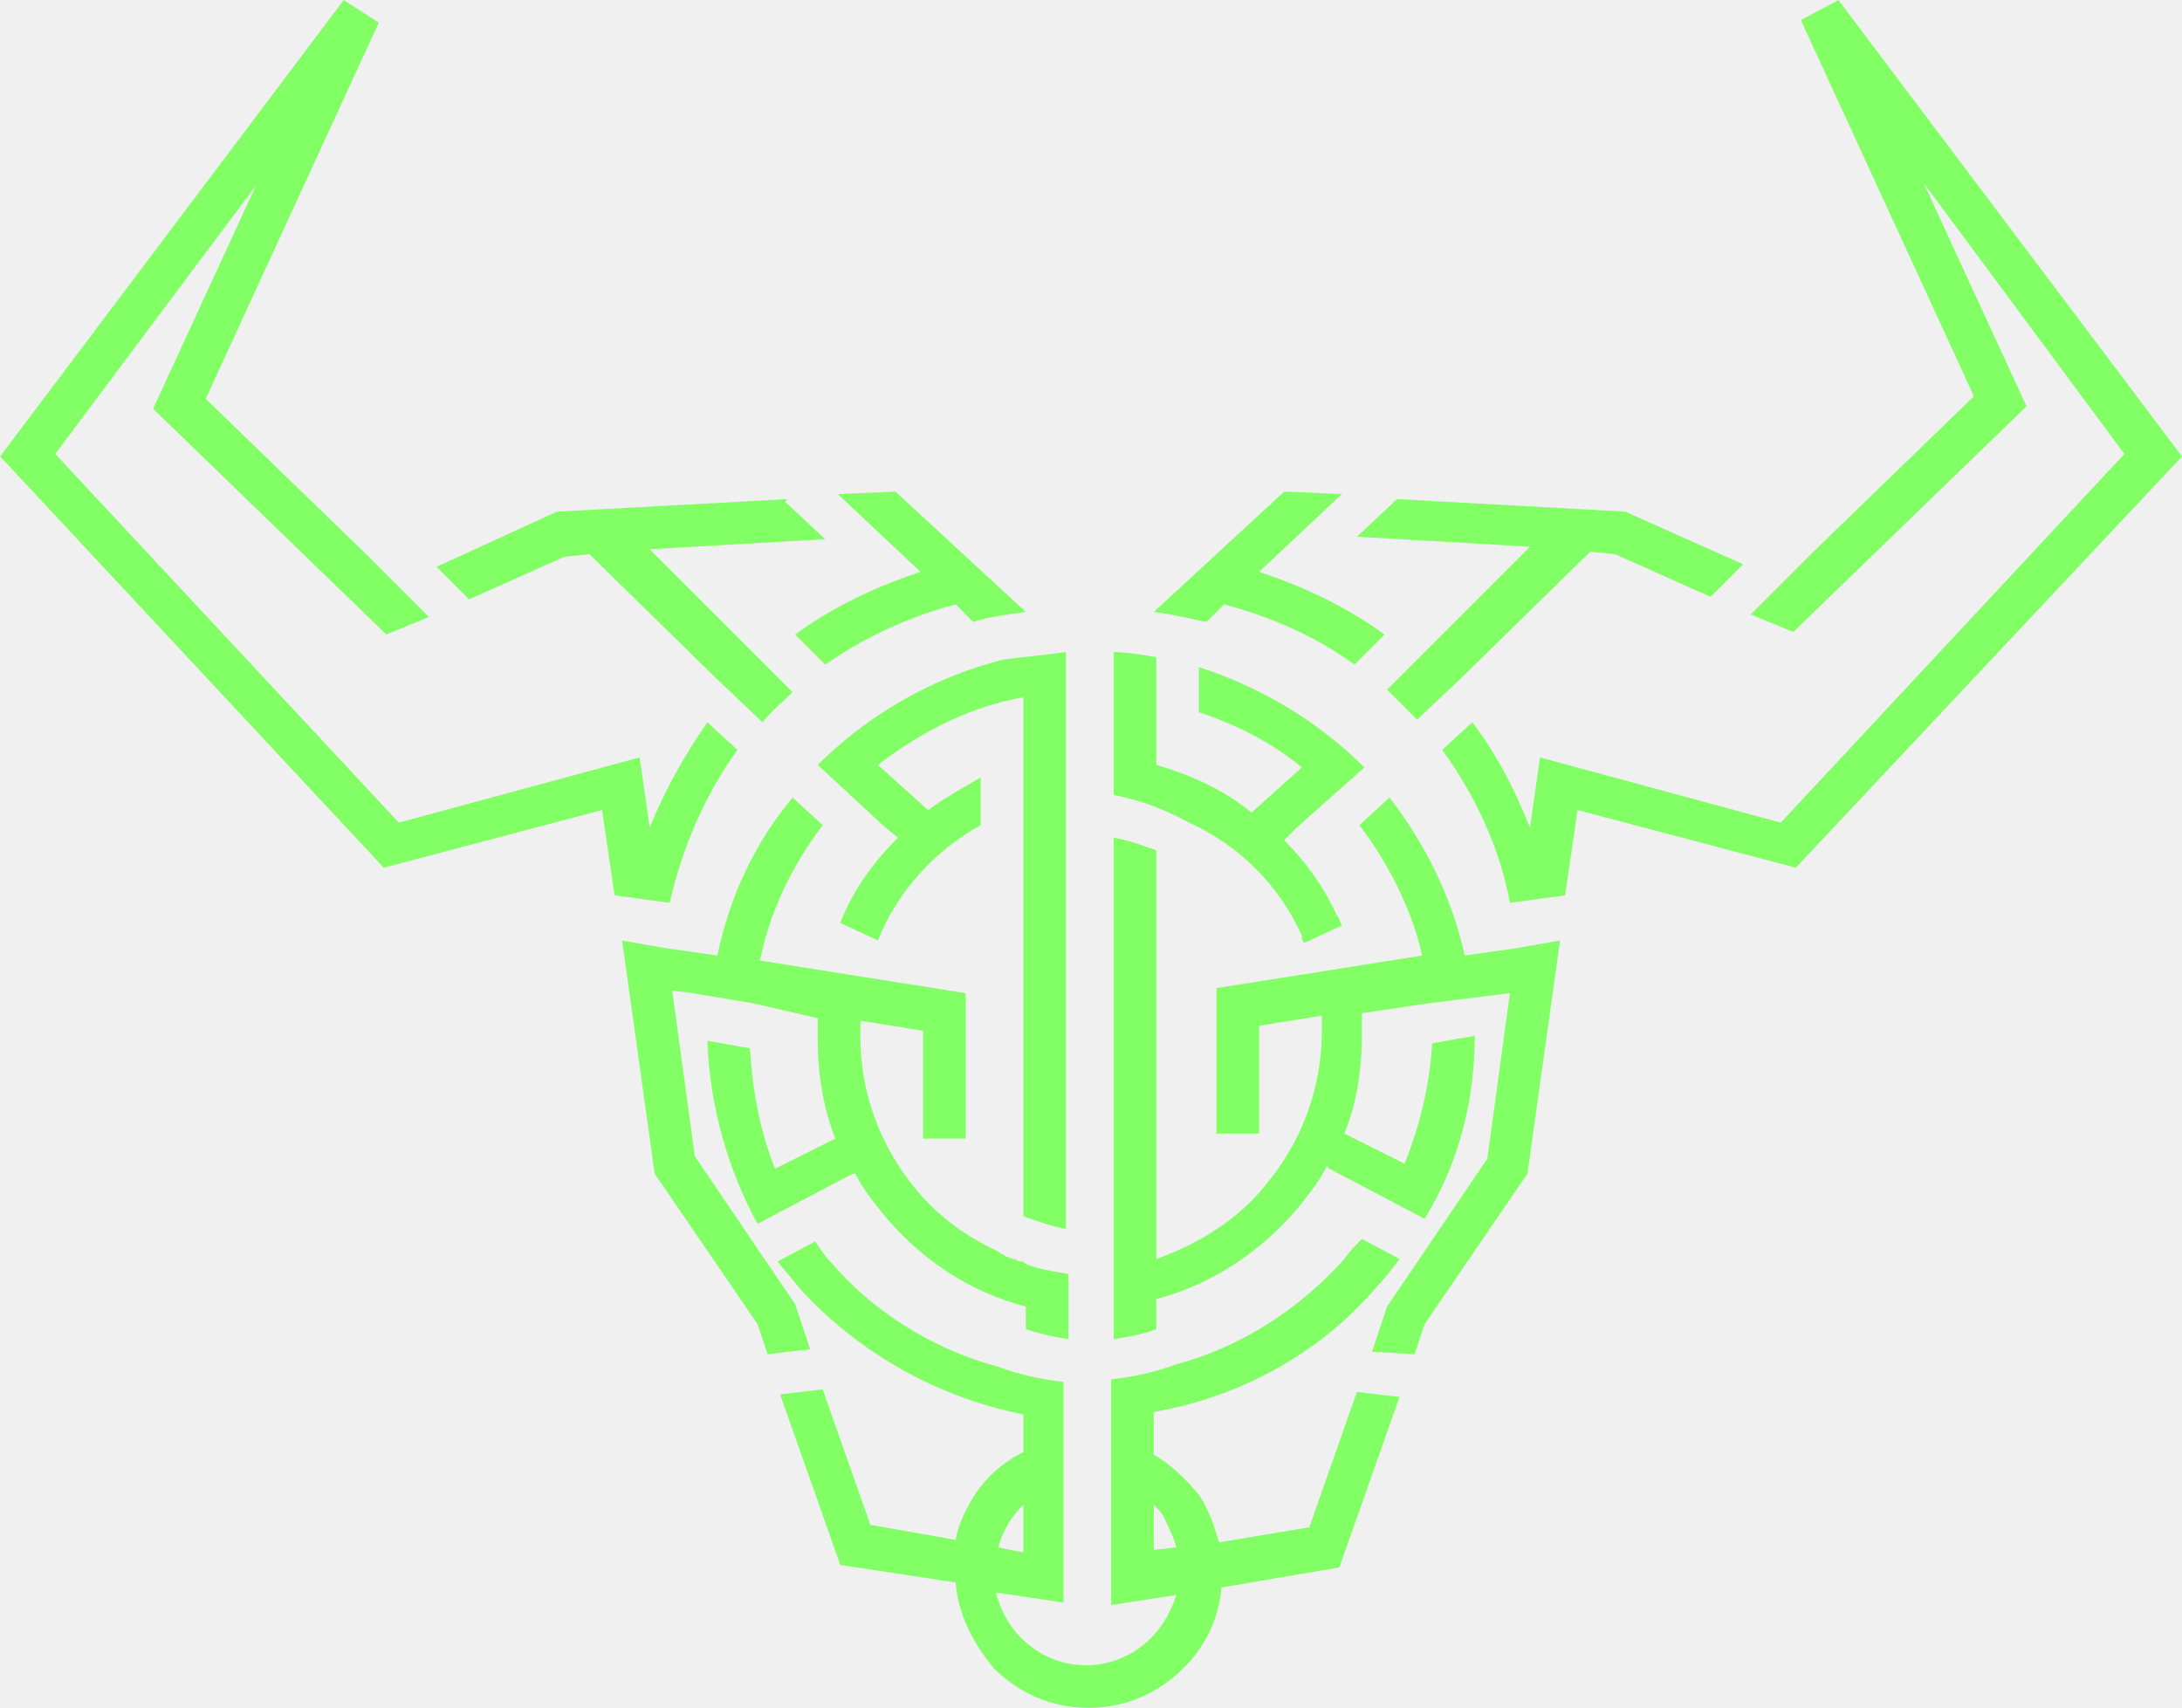
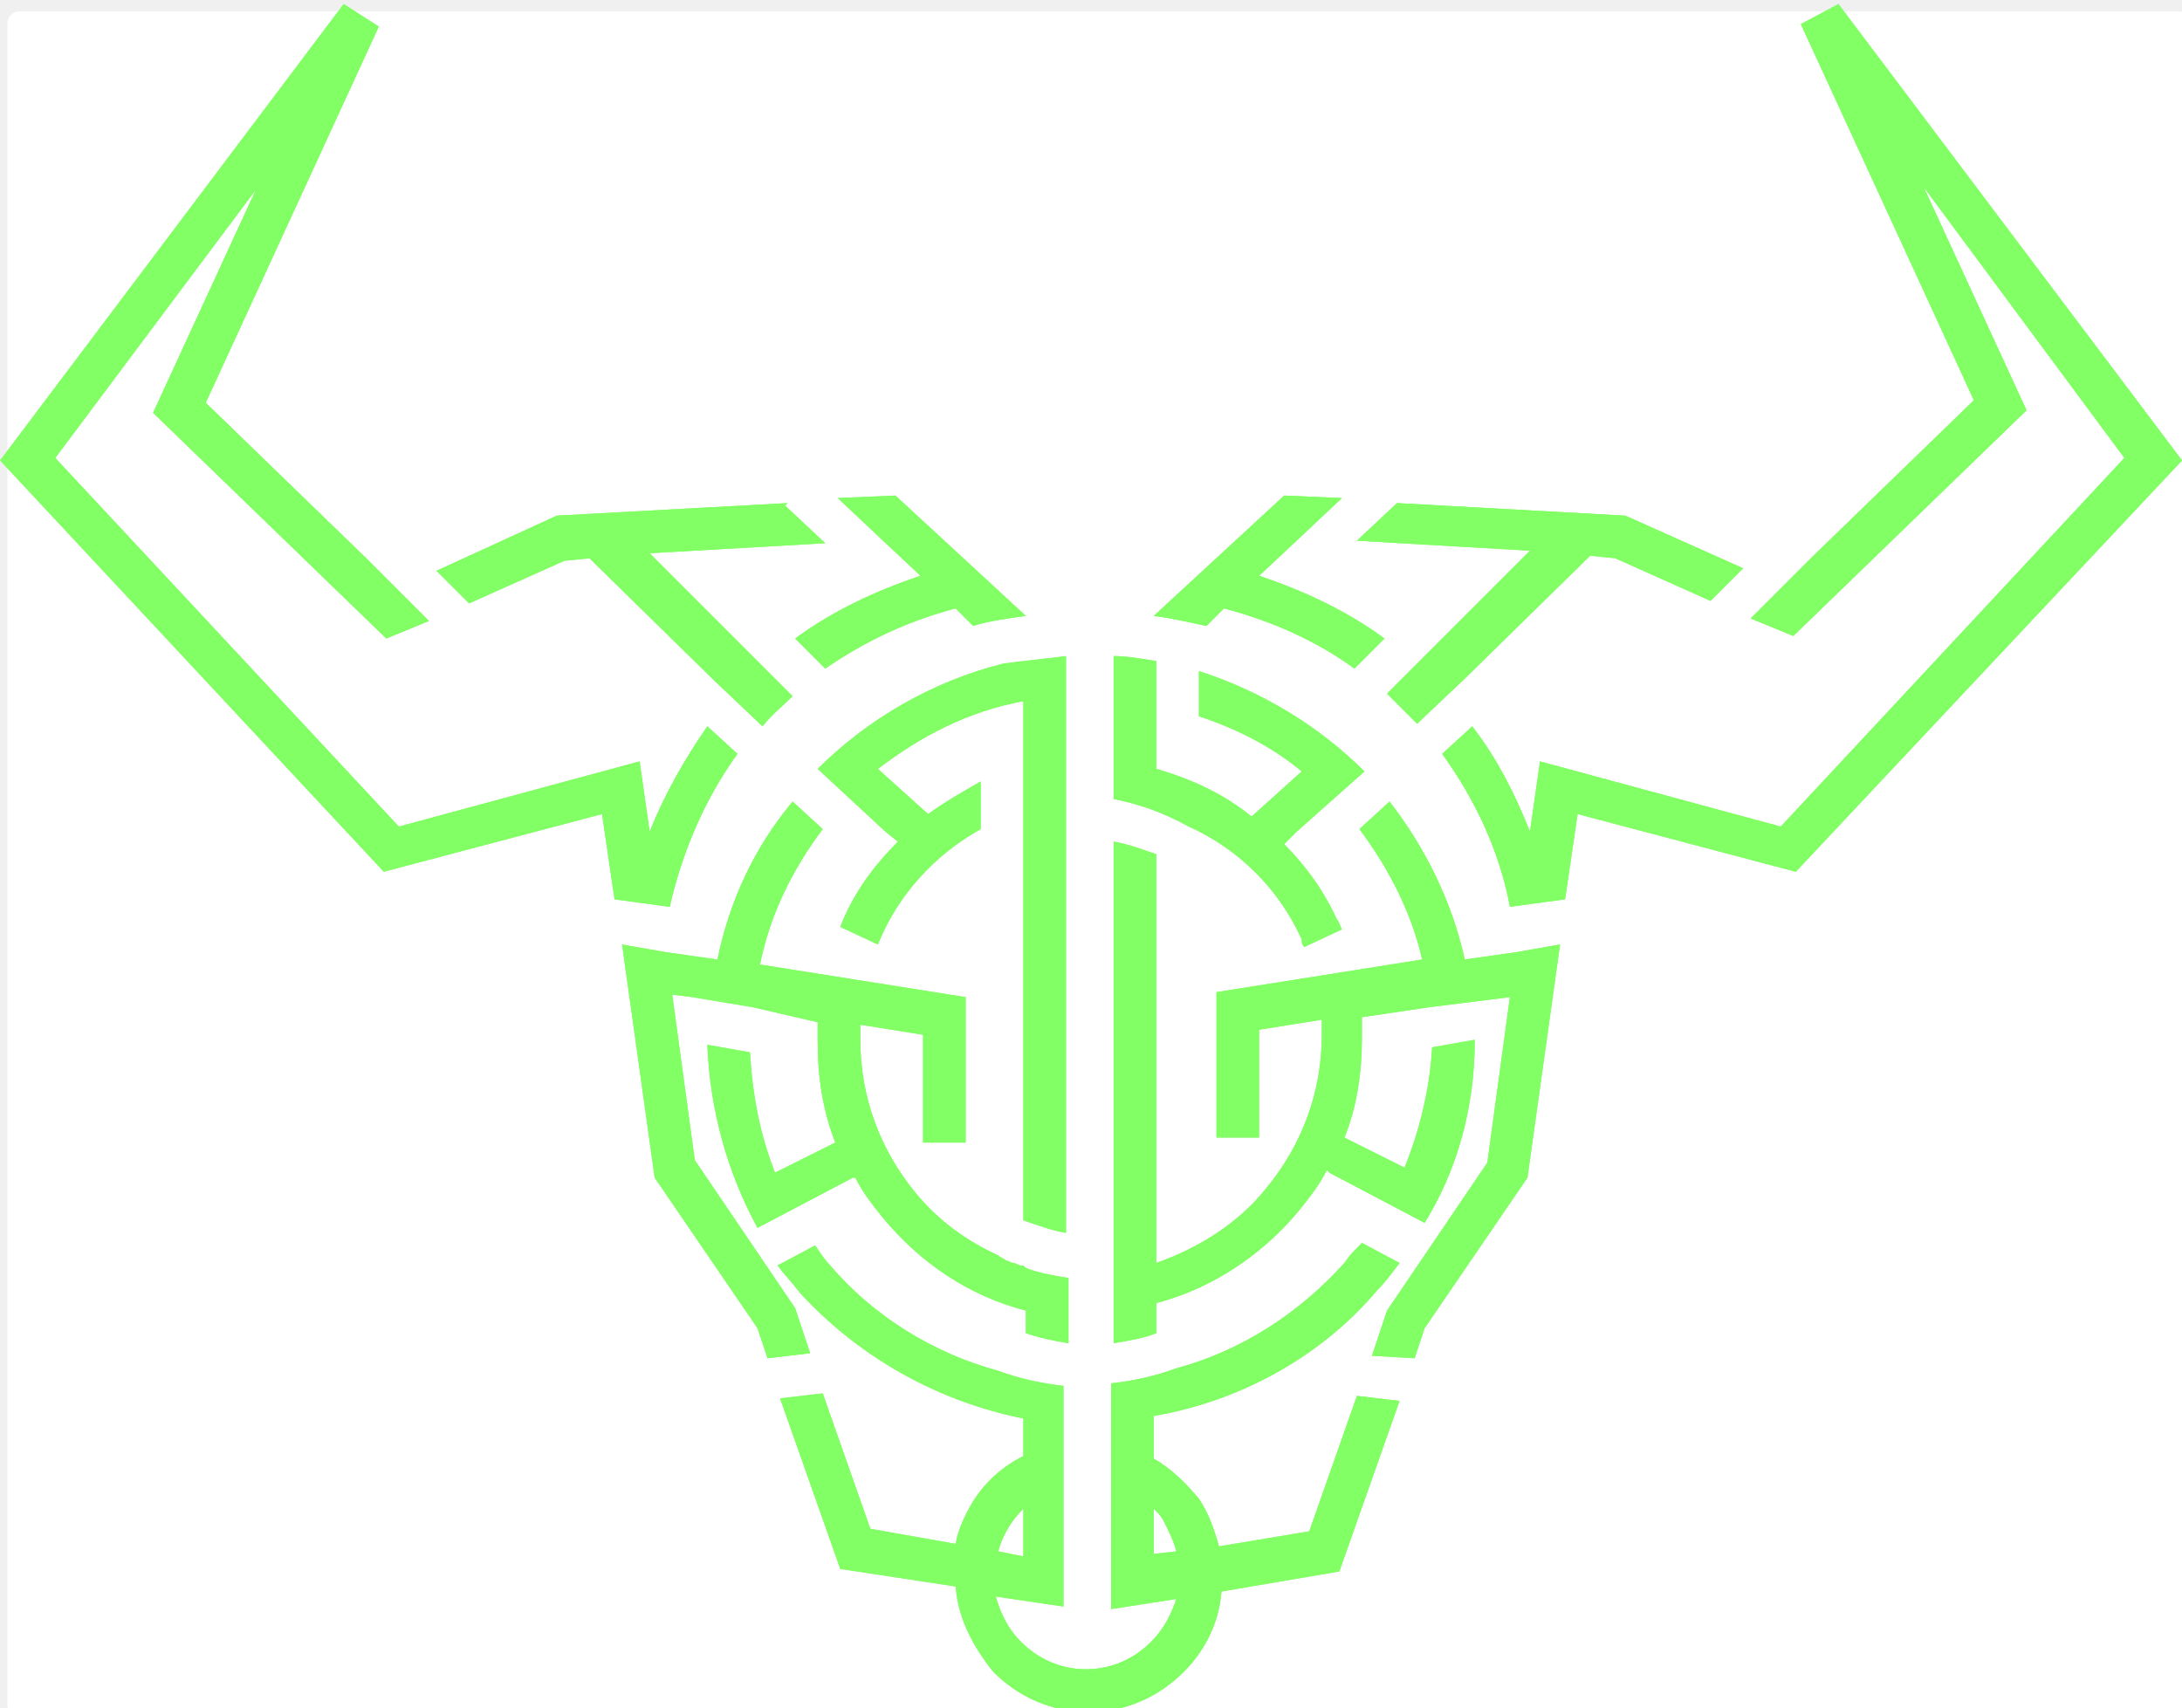
- <svg xmlns="http://www.w3.org/2000/svg" width="87" height="68.1" version="1.1" viewBox="0 0 23.019 18.018">
+ <svg xmlns="http://www.w3.org/2000/svg" xmlns:xlink="http://www.w3.org/1999/xlink" width="87" height="68.1" version="1.1" viewBox="0 0 23.019 18.018">
  <defs>
    <filter id="filter1030" x="-5.2413e-5" y="-6.6959e-5" width="1" height="1" color-interpolation-filters="sRGB">
      <feGaussianBlur stdDeviation="0.002" />
    </filter>
-     <filter id="filter1030-5" x="-5.2413e-5" y="-6.6959e-5" width="1" height="1" color-interpolation-filters="sRGB">
-       <feGaussianBlur stdDeviation="0.002" />
-     </filter>
  </defs>
-   <g transform="translate(-91.567 -50.976)">
-     <g id="Page-1_1_" transform="matrix(.26458 0 0 .26458 91.568 50.976)" fill="#82ff65" filter="url(#filter1030)">
-       <g id="full_1_" fill="#82ff65">
-         <path id="Combined-Shape_1_" class="st1" d="m38.1 63.1-4.6-0.7-2.4-6.8 1.7-0.2 1.9 5.4 3.4 0.6c0.1-0.6 0.4-1.2 0.7-1.7 0.5-0.8 1.2-1.4 2-1.8v-1.5c-3.5-0.7-6.6-2.5-8.9-5-0.3-0.4-0.6-0.7-0.9-1.1l1.5-0.8c0.2 0.3 0.4 0.6 0.6 0.8 1.7 2 4.1 3.5 6.7 4.2 0.8 0.3 1.7 0.5 2.6 0.6v8.8l-2.7-0.4c0.2 0.7 0.5 1.3 1 1.8 0.7 0.7 1.6 1.1 2.6 1.1s1.9-0.4 2.6-1.1c0.5-0.5 0.8-1.1 1-1.7l-2.6 0.4v-9c0.9-0.1 1.8-0.3 2.6-0.6 2.6-0.7 4.9-2.2 6.7-4.2 0.2-0.3 0.4-0.5 0.7-0.8l1.5 0.8c-0.3 0.4-0.6 0.8-0.9 1.1-2.2 2.6-5.4 4.4-8.9 5v1.7c0.7 0.4 1.3 1 1.8 1.6 0.4 0.6 0.6 1.2 0.8 1.9l3.6-0.6 1.9-5.4 1.7 0.2-2.4 6.8-4.7 0.8c-0.1 1.3-0.7 2.4-1.5 3.2-1 1-2.3 1.6-3.8 1.6s-2.8-0.6-3.8-1.6c-0.8-1-1.4-2.1-1.5-3.4zm2.8-3.2c-0.2 0.2-0.4 0.4-0.6 0.7s-0.4 0.7-0.5 1.1l1 0.2v-2zm6 1.8c-0.1-0.4-0.3-0.8-0.5-1.2-0.1-0.2-0.2-0.3-0.4-0.5v1.8zm26.4-61.7 13.7 18.2-15.4 16.4-8.7-2.3-0.5 3.4-2.2 0.3c-0.4-2.2-1.4-4.3-2.7-6.1l1.2-1.1c1 1.3 1.7 2.7 2.3 4.2l0.4-2.8 9.6 2.6 13.7-14.7-8-10.8 4.1 8.9-9.3 9-1.7-0.7 2.5-2.5 6.4-6.2-6.9-15zm-27.3 24.4 5.2-4.8 2.3 0.1-1.7 1.6-1.6 1.5c1.8 0.6 3.5 1.4 5 2.5l-1.2 1.2c-1.5-1.1-3.3-1.9-5.2-2.4l-0.7 0.7c-0.5-0.1-1.3-0.3-2.1-0.4zm9.7-4.5 9.1 0.5 4.7 2.1-1.3 1.3-3.8-1.7-1-0.1-5 4.9-1.9 1.8-1.2-1.2 5.7-5.7-6.9-0.4zm-11.3 11.8v-5.7c0.5 0 1.1 0.1 1.7 0.2v4.3c1.4 0.4 2.7 1 3.8 1.9l2-1.8c-1.2-1-2.6-1.7-4.1-2.2v-1.8c2.5 0.8 4.8 2.2 6.6 4l-2.7 2.4-0.5 0.5c0.9 0.9 1.6 1.9 2.1 3 0.1 0.1 0.1 0.2 0.2 0.4l-1.5 0.7c-0.1-0.1-0.1-0.2-0.1-0.3-0.9-2-2.5-3.6-4.5-4.5-1.1-0.6-2-0.9-3-1.1zm9.8 1.2 1.2-1.1c1.4 1.8 2.5 4 3 6.3l2.1-0.3 1.7-0.3-1.3 9.3-4.1 6-0.4 1.2-1.7-0.1 0.6-1.8 4-5.9 0.9-6.6-3.2 0.4-2.7 0.4v0.8c0 1.4-0.2 2.8-0.7 4l2.4 1.2c0.6-1.5 1-3.1 1.1-4.8l1.7-0.3c0 2.7-0.7 5.2-2 7.3l-3.8-2-0.1-0.1c-0.3 0.6-0.7 1.1-1.1 1.6-1.4 1.7-3.4 3.1-5.7 3.7v1.2c-0.5 0.2-1.1 0.3-1.7 0.4v-20c0.6 0.1 1.1 0.3 1.7 0.5v16.3c1.7-0.6 3.3-1.6 4.4-3 1.4-1.7 2.2-3.8 2.2-6.1v-0.6l-2.5 0.4v4.3h-1.7v-5.8l8.2-1.3c-0.4-1.8-1.3-3.6-2.5-5.2zm-40.5-32.9 1.4 0.9-6.9 15 6.4 6.2 2.5 2.5-1.7 0.7-9.3-9 4.1-8.9-8 10.7 13.7 14.7 9.6-2.6 0.4 2.8c0.6-1.5 1.4-2.9 2.3-4.2l1.2 1.1c-1.3 1.8-2.2 3.9-2.7 6.1l-2.2-0.3-0.5-3.4-8.7 2.3-15.3-16.4zm19.7 19.7 2.3-0.1 5.2 4.8c-0.7 0.1-1.5 0.2-2.1 0.4l-0.7-0.7c-1.9 0.5-3.6 1.3-5.2 2.4l-1.2-1.2c1.5-1.1 3.2-1.9 5-2.5l-1.6-1.5zm-11.2 0.7 9.2-0.5-0.1 0.1 1.6 1.5-7 0.4 5.7 5.7c-0.4 0.4-0.8 0.7-1.2 1.2l-1.9-1.8-5-4.9-1 0.1-3.8 1.7-1.3-1.3zm17.8 5.9c0.7-0.1 1.8-0.2 2.5-0.3v23c-0.6-0.1-1.1-0.3-1.7-0.5v-20.7c-2.2 0.4-4.1 1.4-5.8 2.7l2 1.8c0.7-0.5 1.4-0.9 2.1-1.3v1.9c-1.8 1-3.3 2.6-4.1 4.6l-1.5-0.7c0.5-1.3 1.3-2.4 2.3-3.4l-0.5-0.4-2.7-2.5c2-2 4.6-3.5 7.4-4.2zm-11.4 11.8c0.5-2.4 1.5-4.5 3-6.3l1.2 1.1c-1.2 1.6-2.1 3.4-2.5 5.4l8.2 1.3v5.8h-1.7v-4.3l-2.5-0.4v0.6c0 2.3 0.8 4.4 2.2 6.1 0.9 1.1 2 1.9 3.3 2.5 0.1 0.1 0.2 0.1 0.3 0.2 0.1 0 0.2 0.1 0.3 0.1s0.2 0.1 0.3 0.1 0.1 0 0.2 0.1c0.5 0.2 1.1 0.3 1.7 0.4v2.6c-0.6-0.1-1.1-0.2-1.7-0.4v-0.9c-2.3-0.6-4.2-1.9-5.7-3.7-0.4-0.5-0.8-1-1.1-1.6h-0.1l-3.8 2c-1.2-2.2-1.9-4.7-2-7.3l1.7 0.3c0.1 1.7 0.4 3.3 1 4.8l2.4-1.2c-0.5-1.3-0.7-2.6-0.7-4v-0.8l-2.6-0.6-2.4-0.4-0.8-0.1 0.9 6.6 4 5.9 0.6 1.8-1.7 0.2-0.4-1.2-4.1-6-1.3-9.3 1.7 0.3z" fill="#82ff65" />
-       </g>
+   <rect x=".204" y=".247" width="22.797" height="17.737" ry="0" fill="#fff" stroke="#fff" stroke-linejoin="round" stroke-width=".252" />
+   <g id="Page-1_1_" transform="matrix(.26458 0 0 .26458 .00099998 .04216)" fill="#82ff65" filter="url(#filter1030)">
+     <g id="full_1_" fill="#82ff65">
+       <path id="Combined-Shape_1_" class="st1" d="m38.1 63.1-4.6-0.7-2.4-6.8 1.7-0.2 1.9 5.4 3.4 0.6c0.1-0.6 0.4-1.2 0.7-1.7 0.5-0.8 1.2-1.4 2-1.8v-1.5c-3.5-0.7-6.6-2.5-8.9-5-0.3-0.4-0.6-0.7-0.9-1.1l1.5-0.8c0.2 0.3 0.4 0.6 0.6 0.8 1.7 2 4.1 3.5 6.7 4.2 0.8 0.3 1.7 0.5 2.6 0.6v8.8l-2.7-0.4c0.2 0.7 0.5 1.3 1 1.8 0.7 0.7 1.6 1.1 2.6 1.1s1.9-0.4 2.6-1.1c0.5-0.5 0.8-1.1 1-1.7l-2.6 0.4v-9c0.9-0.1 1.8-0.3 2.6-0.6 2.6-0.7 4.9-2.2 6.7-4.2 0.2-0.3 0.4-0.5 0.7-0.8l1.5 0.8c-0.3 0.4-0.6 0.8-0.9 1.1-2.2 2.6-5.4 4.4-8.9 5v1.7c0.7 0.4 1.3 1 1.8 1.6 0.4 0.6 0.6 1.2 0.8 1.9l3.6-0.6 1.9-5.4 1.7 0.2-2.4 6.8-4.7 0.8c-0.1 1.3-0.7 2.4-1.5 3.2-1 1-2.3 1.6-3.8 1.6s-2.8-0.6-3.8-1.6c-0.8-1-1.4-2.1-1.5-3.4zm2.8-3.2c-0.2 0.2-0.4 0.4-0.6 0.7s-0.4 0.7-0.5 1.1l1 0.2v-2zm6 1.8c-0.1-0.4-0.3-0.8-0.5-1.2-0.1-0.2-0.2-0.3-0.4-0.5v1.8zm26.4-61.7 13.7 18.2-15.4 16.4-8.7-2.3-0.5 3.4-2.2 0.3c-0.4-2.2-1.4-4.3-2.7-6.1l1.2-1.1c1 1.3 1.7 2.7 2.3 4.2l0.4-2.8 9.6 2.6 13.7-14.7-8-10.8 4.1 8.9-9.3 9-1.7-0.7 2.5-2.5 6.4-6.2-6.9-15zm-27.3 24.4 5.2-4.8 2.3 0.1-1.7 1.6-1.6 1.5c1.8 0.6 3.5 1.4 5 2.5l-1.2 1.2c-1.5-1.1-3.3-1.9-5.2-2.4l-0.7 0.7c-0.5-0.1-1.3-0.3-2.1-0.4zm9.7-4.5 9.1 0.5 4.7 2.1-1.3 1.3-3.8-1.7-1-0.1-5 4.9-1.9 1.8-1.2-1.2 5.7-5.7-6.9-0.4zm-11.3 11.8v-5.7c0.5 0 1.1 0.1 1.7 0.2v4.3c1.4 0.4 2.7 1 3.8 1.9l2-1.8c-1.2-1-2.6-1.7-4.1-2.2v-1.8c2.5 0.8 4.8 2.2 6.6 4l-2.7 2.4-0.5 0.5c0.9 0.9 1.6 1.9 2.1 3 0.1 0.1 0.1 0.2 0.2 0.4l-1.5 0.7c-0.1-0.1-0.1-0.2-0.1-0.3-0.9-2-2.5-3.6-4.5-4.5-1.1-0.6-2-0.9-3-1.1zm9.8 1.2 1.2-1.1c1.4 1.8 2.5 4 3 6.3l2.1-0.3 1.7-0.3-1.3 9.3-4.1 6-0.4 1.2-1.7-0.1 0.6-1.8 4-5.9 0.9-6.6-3.2 0.4-2.7 0.4v0.8c0 1.4-0.2 2.8-0.7 4l2.4 1.2c0.6-1.5 1-3.1 1.1-4.8l1.7-0.3c0 2.7-0.7 5.2-2 7.3l-3.8-2-0.1-0.1c-0.3 0.6-0.7 1.1-1.1 1.6-1.4 1.7-3.4 3.1-5.7 3.7v1.2c-0.5 0.2-1.1 0.3-1.7 0.4v-20c0.6 0.1 1.1 0.3 1.7 0.5v16.3c1.7-0.6 3.3-1.6 4.4-3 1.4-1.7 2.2-3.8 2.2-6.1v-0.6l-2.5 0.4v4.3h-1.7v-5.8l8.2-1.3c-0.4-1.8-1.3-3.6-2.5-5.2zm-40.5-32.9 1.4 0.9-6.9 15 6.4 6.2 2.5 2.5-1.7 0.7-9.3-9 4.1-8.9-8 10.7 13.7 14.7 9.6-2.6 0.4 2.8c0.6-1.5 1.4-2.9 2.3-4.2l1.2 1.1c-1.3 1.8-2.2 3.9-2.7 6.1l-2.2-0.3-0.5-3.4-8.7 2.3-15.3-16.4zm19.7 19.7 2.3-0.1 5.2 4.8c-0.7 0.1-1.5 0.2-2.1 0.4l-0.7-0.7c-1.9 0.5-3.6 1.3-5.2 2.4l-1.2-1.2c1.5-1.1 3.2-1.9 5-2.5l-1.6-1.5zm-11.2 0.7 9.2-0.5-0.1 0.1 1.6 1.5-7 0.4 5.7 5.7c-0.4 0.4-0.8 0.7-1.2 1.2l-1.9-1.8-5-4.9-1 0.1-3.8 1.7-1.3-1.3zm17.8 5.9c0.7-0.1 1.8-0.2 2.5-0.3v23c-0.6-0.1-1.1-0.3-1.7-0.5v-20.7c-2.2 0.4-4.1 1.4-5.8 2.7l2 1.8c0.7-0.5 1.4-0.9 2.1-1.3v1.9c-1.8 1-3.3 2.6-4.1 4.6l-1.5-0.7c0.5-1.3 1.3-2.4 2.3-3.4l-0.5-0.4-2.7-2.5c2-2 4.6-3.5 7.4-4.2zm-11.4 11.8c0.5-2.4 1.5-4.5 3-6.3l1.2 1.1c-1.2 1.6-2.1 3.4-2.5 5.4l8.2 1.3v5.8h-1.7v-4.3l-2.5-0.4v0.6c0 2.3 0.8 4.4 2.2 6.1 0.9 1.1 2 1.9 3.3 2.5 0.1 0.1 0.2 0.1 0.3 0.2 0.1 0 0.2 0.1 0.3 0.1s0.2 0.1 0.3 0.1 0.1 0 0.2 0.1c0.5 0.2 1.1 0.3 1.7 0.4v2.6c-0.6-0.1-1.1-0.2-1.7-0.4v-0.9c-2.3-0.6-4.2-1.9-5.7-3.7-0.4-0.5-0.8-1-1.1-1.6h-0.1l-3.8 2c-1.2-2.2-1.9-4.7-2-7.3l1.7 0.3c0.1 1.7 0.4 3.3 1 4.8l2.4-1.2c-0.5-1.3-0.7-2.6-0.7-4v-0.8l-2.6-0.6-2.4-0.4-0.8-0.1 0.9 6.6 4 5.9 0.6 1.8-1.7 0.2-0.4-1.2-4.1-6-1.3-9.3 1.7 0.3z" fill="#82ff65" />
    </g>
-     <g fill="#3353e0">
-       <path d="m122.42 97.213v2.254l12.065 8.316 1.669-1.144z" />
-       <path d="m122.42 102.75v2.254l8.085 5.558 1.669-1.144z" />
-       <path d="m138.55 97.225v2.226l-4.38 3.048-1.632-1.169z" />
-       <path d="m138.55 102.82v2.226l-0.379 0.294-1.632-1.169z" />
-       <path d="m120.15 92.63h3.28l7.013 4.861 7.095-4.855 3.324-0.006-10.419 7.114z" />
-     </g>
-     <path class="st1" transform="matrix(.26458 0 0 .26458 128.98 50.308)" d="m38.1 63.1-4.6-0.7-2.4-6.8 1.7-0.2 1.9 5.4 3.4 0.6c0.1-0.6 0.4-1.2 0.7-1.7 0.5-0.8 1.2-1.4 2-1.8v-1.5c-3.5-0.7-6.6-2.5-8.9-5-0.3-0.4-0.6-0.7-0.9-1.1l1.5-0.8c0.2 0.3 0.4 0.6 0.6 0.8 1.7 2 4.1 3.5 6.7 4.2 0.8 0.3 1.7 0.5 2.6 0.6v8.8l-2.7-0.4c0.2 0.7 0.5 1.3 1 1.8 0.7 0.7 1.6 1.1 2.6 1.1s1.9-0.4 2.6-1.1c0.5-0.5 0.8-1.1 1-1.7l-2.6 0.4v-9c0.9-0.1 1.8-0.3 2.6-0.6 2.6-0.7 4.9-2.2 6.7-4.2 0.2-0.3 0.4-0.5 0.7-0.8l1.5 0.8c-0.3 0.4-0.6 0.8-0.9 1.1-2.2 2.6-5.4 4.4-8.9 5v1.7c0.7 0.4 1.3 1 1.8 1.6 0.4 0.6 0.6 1.2 0.8 1.9l3.6-0.6 1.9-5.4 1.7 0.2-2.4 6.8-4.7 0.8c-0.1 1.3-0.7 2.4-1.5 3.2-1 1-2.3 1.6-3.8 1.6s-2.8-0.6-3.8-1.6c-0.8-1-1.4-2.1-1.5-3.4zm2.8-3.2c-0.2 0.2-0.4 0.4-0.6 0.7s-0.4 0.7-0.5 1.1l1 0.2v-2zm6 1.8c-0.1-0.4-0.3-0.8-0.5-1.2-0.1-0.2-0.2-0.3-0.4-0.5v1.8zm26.4-61.7 13.7 18.2-15.4 16.4-8.7-2.3-0.5 3.4-2.2 0.3c-0.4-2.2-1.4-4.3-2.7-6.1l1.2-1.1c1 1.3 1.7 2.7 2.3 4.2l0.4-2.8 9.6 2.6 13.7-14.7-8-10.8 4.1 8.9-9.3 9-1.7-0.7 2.5-2.5 6.4-6.2-6.9-15zm-27.3 24.4 5.2-4.8 2.3 0.1-1.7 1.6-1.6 1.5c1.8 0.6 3.5 1.4 5 2.5l-1.2 1.2c-1.5-1.1-3.3-1.9-5.2-2.4l-0.7 0.7c-0.5-0.1-1.3-0.3-2.1-0.4zm9.7-4.5 9.1 0.5 4.7 2.1-1.3 1.3-3.8-1.7-1-0.1-5 4.9-1.9 1.8-1.2-1.2 5.7-5.7-6.9-0.4zm-11.3 11.8v-5.7c0.5 0 1.1 0.1 1.7 0.2v4.3c1.4 0.4 2.7 1 3.8 1.9l2-1.8c-1.2-1-2.6-1.7-4.1-2.2v-1.8c2.5 0.8 4.8 2.2 6.6 4l-2.7 2.4-0.5 0.5c0.9 0.9 1.6 1.9 2.1 3 0.1 0.1 0.1 0.2 0.2 0.4l-1.5 0.7c-0.1-0.1-0.1-0.2-0.1-0.3-0.9-2-2.5-3.6-4.5-4.5-1.1-0.6-2-0.9-3-1.1zm9.8 1.2 1.2-1.1c1.4 1.8 2.5 4 3 6.3l2.1-0.3 1.7-0.3-1.3 9.3-4.1 6-0.4 1.2-1.7-0.1 0.6-1.8 4-5.9 0.9-6.6-3.2 0.4-2.7 0.4v0.8c0 1.4-0.2 2.8-0.7 4l2.4 1.2c0.6-1.5 1-3.1 1.1-4.8l1.7-0.3c0 2.7-0.7 5.2-2 7.3l-3.8-2-0.1-0.1c-0.3 0.6-0.7 1.1-1.1 1.6-1.4 1.7-3.4 3.1-5.7 3.7v1.2c-0.5 0.2-1.1 0.3-1.7 0.4v-20c0.6 0.1 1.1 0.3 1.7 0.5v16.3c1.7-0.6 3.3-1.6 4.4-3 1.4-1.7 2.2-3.8 2.2-6.1v-0.6l-2.5 0.4v4.3h-1.7v-5.8l8.2-1.3c-0.4-1.8-1.3-3.6-2.5-5.2zm-40.5-32.9 1.4 0.9-6.9 15 6.4 6.2 2.5 2.5-1.7 0.7-9.3-9 4.1-8.9-8 10.7 13.7 14.7 9.6-2.6 0.4 2.8c0.6-1.5 1.4-2.9 2.3-4.2l1.2 1.1c-1.3 1.8-2.2 3.9-2.7 6.1l-2.2-0.3-0.5-3.4-8.7 2.3-15.3-16.4zm19.7 19.7 2.3-0.1 5.2 4.8c-0.7 0.1-1.5 0.2-2.1 0.4l-0.7-0.7c-1.9 0.5-3.6 1.3-5.2 2.4l-1.2-1.2c1.5-1.1 3.2-1.9 5-2.5l-1.6-1.5zm-11.2 0.7 9.2-0.5-0.1 0.1 1.6 1.5-7 0.4 5.7 5.7c-0.4 0.4-0.8 0.7-1.2 1.2l-1.9-1.8-5-4.9-1 0.1-3.8 1.7-1.3-1.3zm17.8 5.9c0.7-0.1 1.8-0.2 2.5-0.3v23c-0.6-0.1-1.1-0.3-1.7-0.5v-20.7c-2.2 0.4-4.1 1.4-5.8 2.7l2 1.8c0.7-0.5 1.4-0.9 2.1-1.3v1.9c-1.8 1-3.3 2.6-4.1 4.6l-1.5-0.7c0.5-1.3 1.3-2.4 2.3-3.4l-0.5-0.4-2.7-2.5c2-2 4.6-3.5 7.4-4.2zm-11.4 11.8c0.5-2.4 1.5-4.5 3-6.3l1.2 1.1c-1.2 1.6-2.1 3.4-2.5 5.4l8.2 1.3v5.8h-1.7v-4.3l-2.5-0.4v0.6c0 2.3 0.8 4.4 2.2 6.1 0.9 1.1 2 1.9 3.3 2.5 0.1 0.1 0.2 0.1 0.3 0.2 0.1 0 0.2 0.1 0.3 0.1s0.2 0.1 0.3 0.1 0.1 0 0.2 0.1c0.5 0.2 1.1 0.3 1.7 0.4v2.6c-0.6-0.1-1.1-0.2-1.7-0.4v-0.9c-2.3-0.6-4.2-1.9-5.7-3.7-0.4-0.5-0.8-1-1.1-1.6h-0.1l-3.8 2c-1.2-2.2-1.9-4.7-2-7.3l1.7 0.3c0.1 1.7 0.4 3.3 1 4.8l2.4-1.2c-0.5-1.3-0.7-2.6-0.7-4v-0.8l-2.6-0.6-2.4-0.4-0.8-0.1 0.9 6.6 4 5.9 0.6 1.8-1.7 0.2-0.4-1.2-4.1-6-1.3-9.3 1.7 0.3z" fill="#01de86" filter="url(#filter1030-5)" />
  </g>
  <style type="text/css">.st0{fill:#C8C8C8;}
	.st1{fill:#82FF65;}</style>
  <style type="text/css">.st0{fill:#C8C8C8;}
	.st1{fill:#82FF65;}</style>
+   <use xlink:href="#Page-1_1_" />
</svg>
